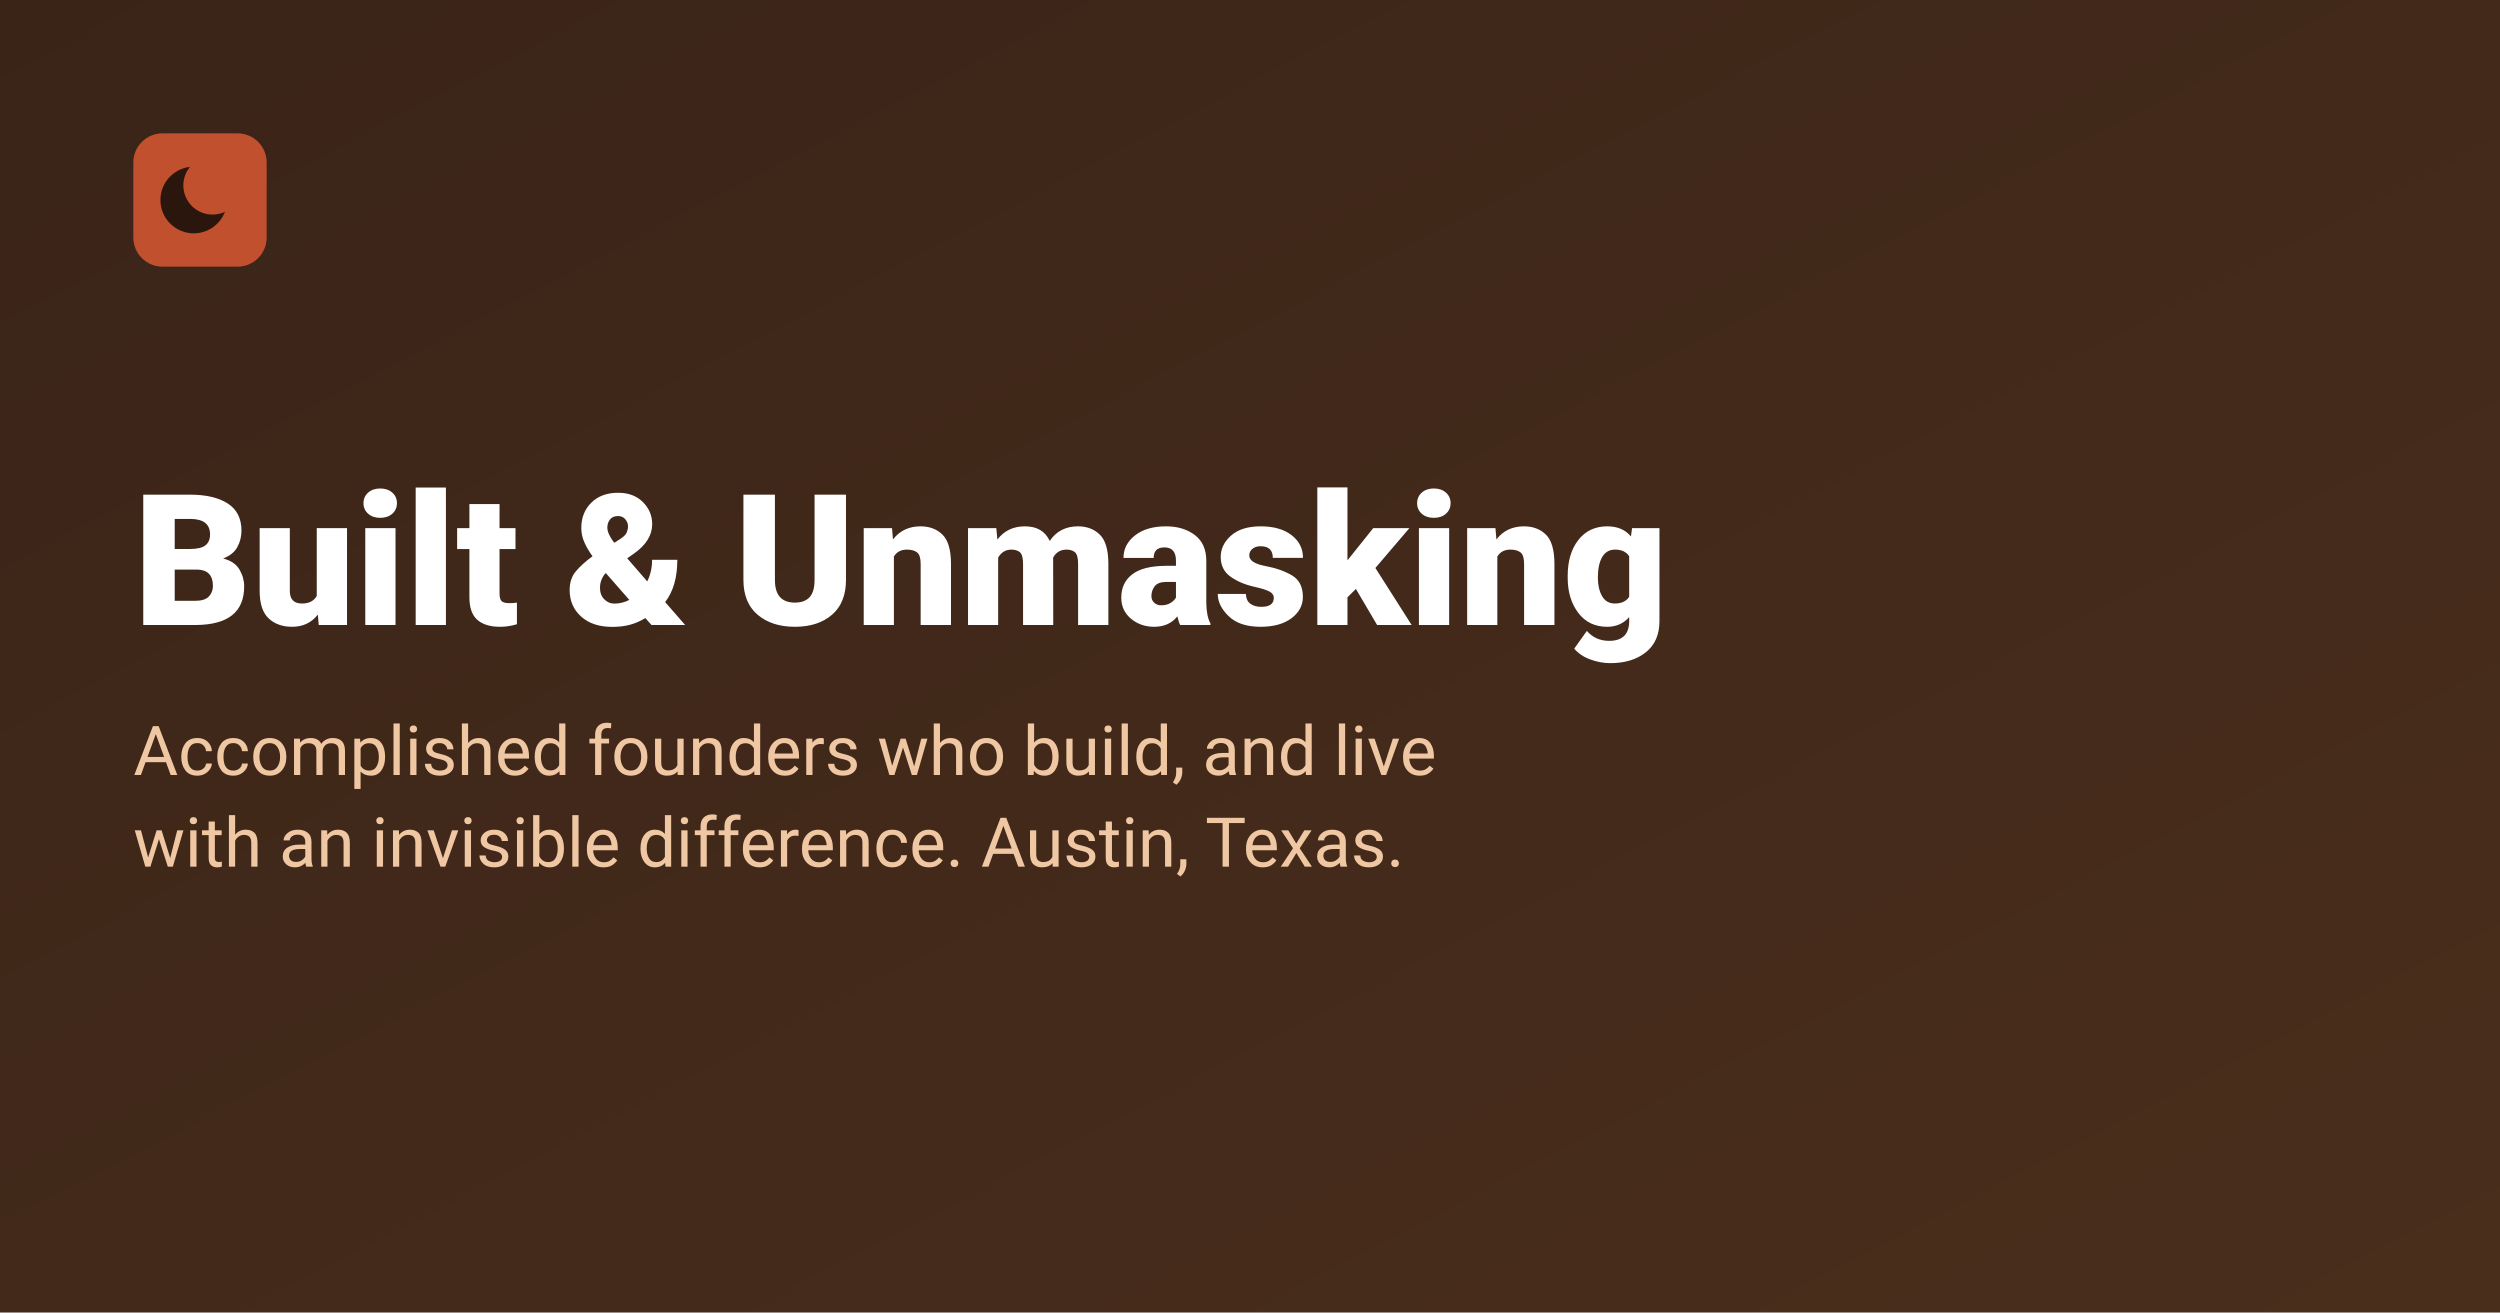
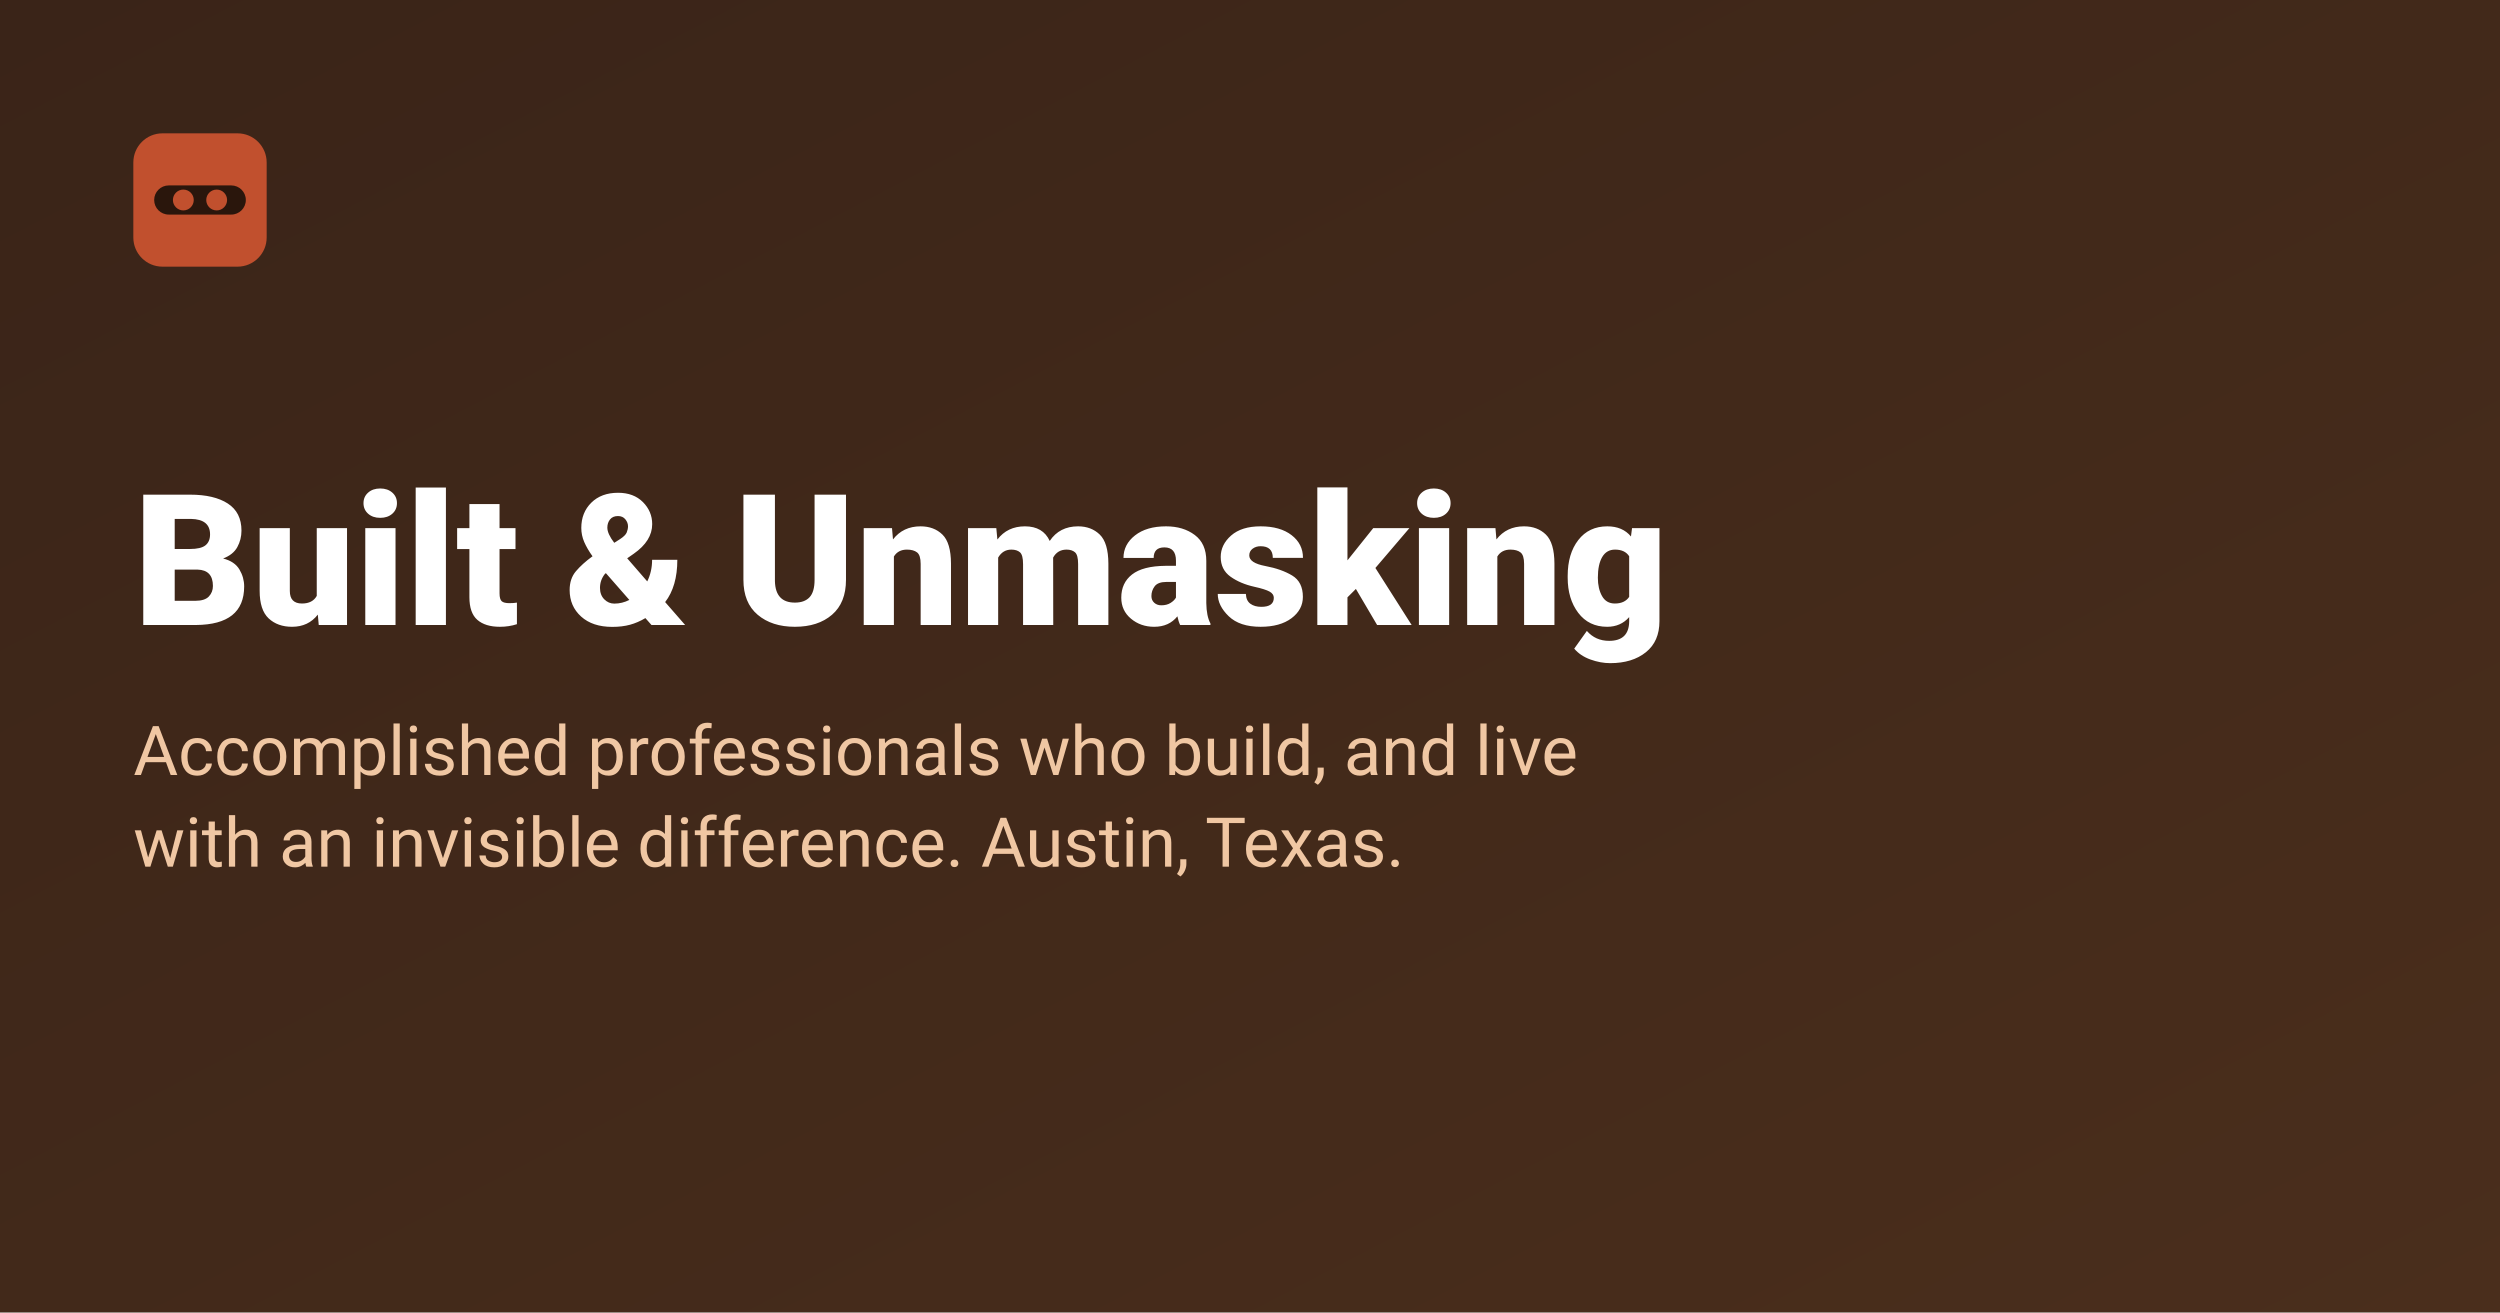
<svg xmlns="http://www.w3.org/2000/svg" width="1200" height="630" viewBox="0 0 1200 630">
  <defs>
    <linearGradient id="g" x1="0" y1="0" x2="1" y2="1">
      <stop offset="0" stop-color="#3a2418" />
      <stop offset="1" stop-color="#4a2e1c" />
    </linearGradient>
  </defs>
  <rect width="1200" height="630" fill="url(#g)" />
  <rect x="64" y="64" width="64" height="64" rx="14" fill="#c1502e" />
-   <circle cx="93" cy="96" r="16" fill="#2a160c" />
-   <circle cx="102" cy="89" r="14" fill="#c1502e" />
+   <rect x="74" y="89" width="44" height="14" rx="7" fill="#2a160c" />
+   <circle cx="88" cy="96" r="5" fill="#c1502e" />
+   <circle cx="104" cy="96" r="5" fill="#c1502e" />
  <text x="64" y="300" font-family="-apple-system,BlinkMacSystemFont,'Segoe UI',Roboto,Helvetica,Arial,sans-serif" font-size="88" font-weight="800" fill="#fff">Built &amp; Unmasking</text>
-   <text x="64" y="372" font-family="-apple-system,BlinkMacSystemFont,'Segoe UI',Roboto,Helvetica,Arial,sans-serif" font-size="33" fill="#f0c7a3">Accomplished founders who build, and live</text>
+   <text x="64" y="372" font-family="-apple-system,BlinkMacSystemFont,'Segoe UI',Roboto,Helvetica,Arial,sans-serif" font-size="33" fill="#f0c7a3">Accomplished professionals who build, and live</text>
  <text x="64" y="416" font-family="-apple-system,BlinkMacSystemFont,'Segoe UI',Roboto,Helvetica,Arial,sans-serif" font-size="33" fill="#f0c7a3">with an invisible difference. Austin, Texas.</text>
</svg>
